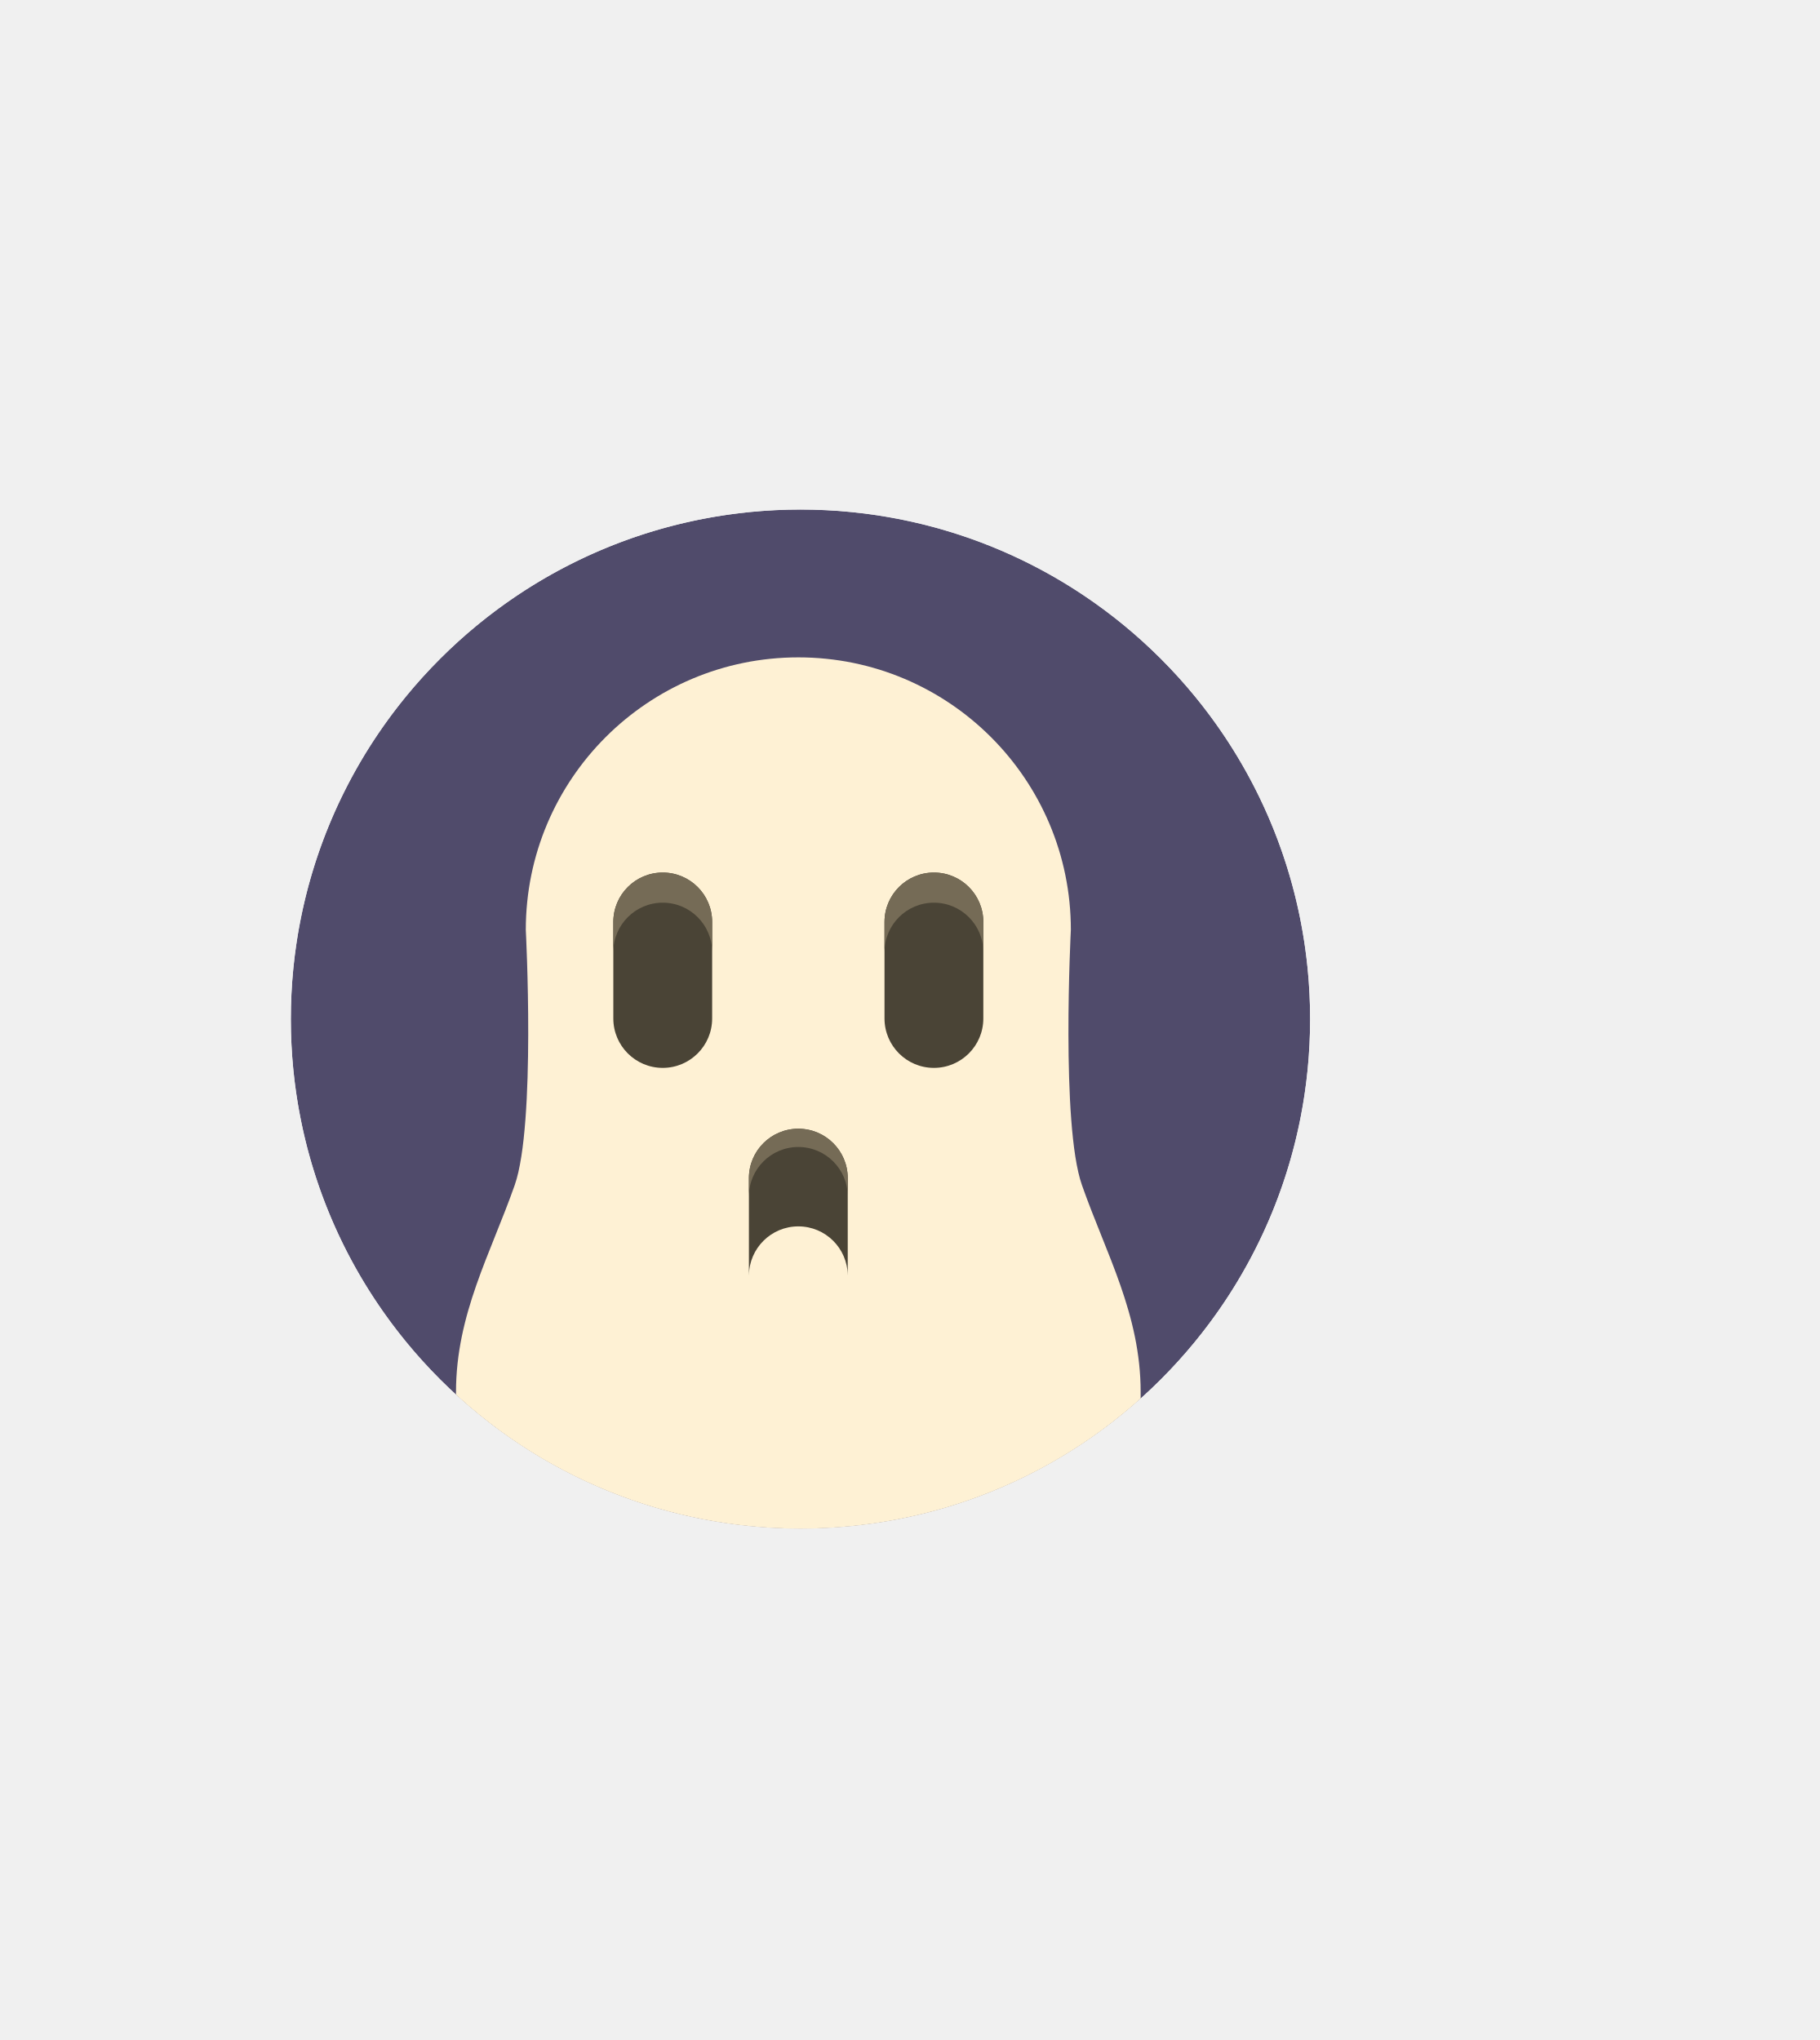
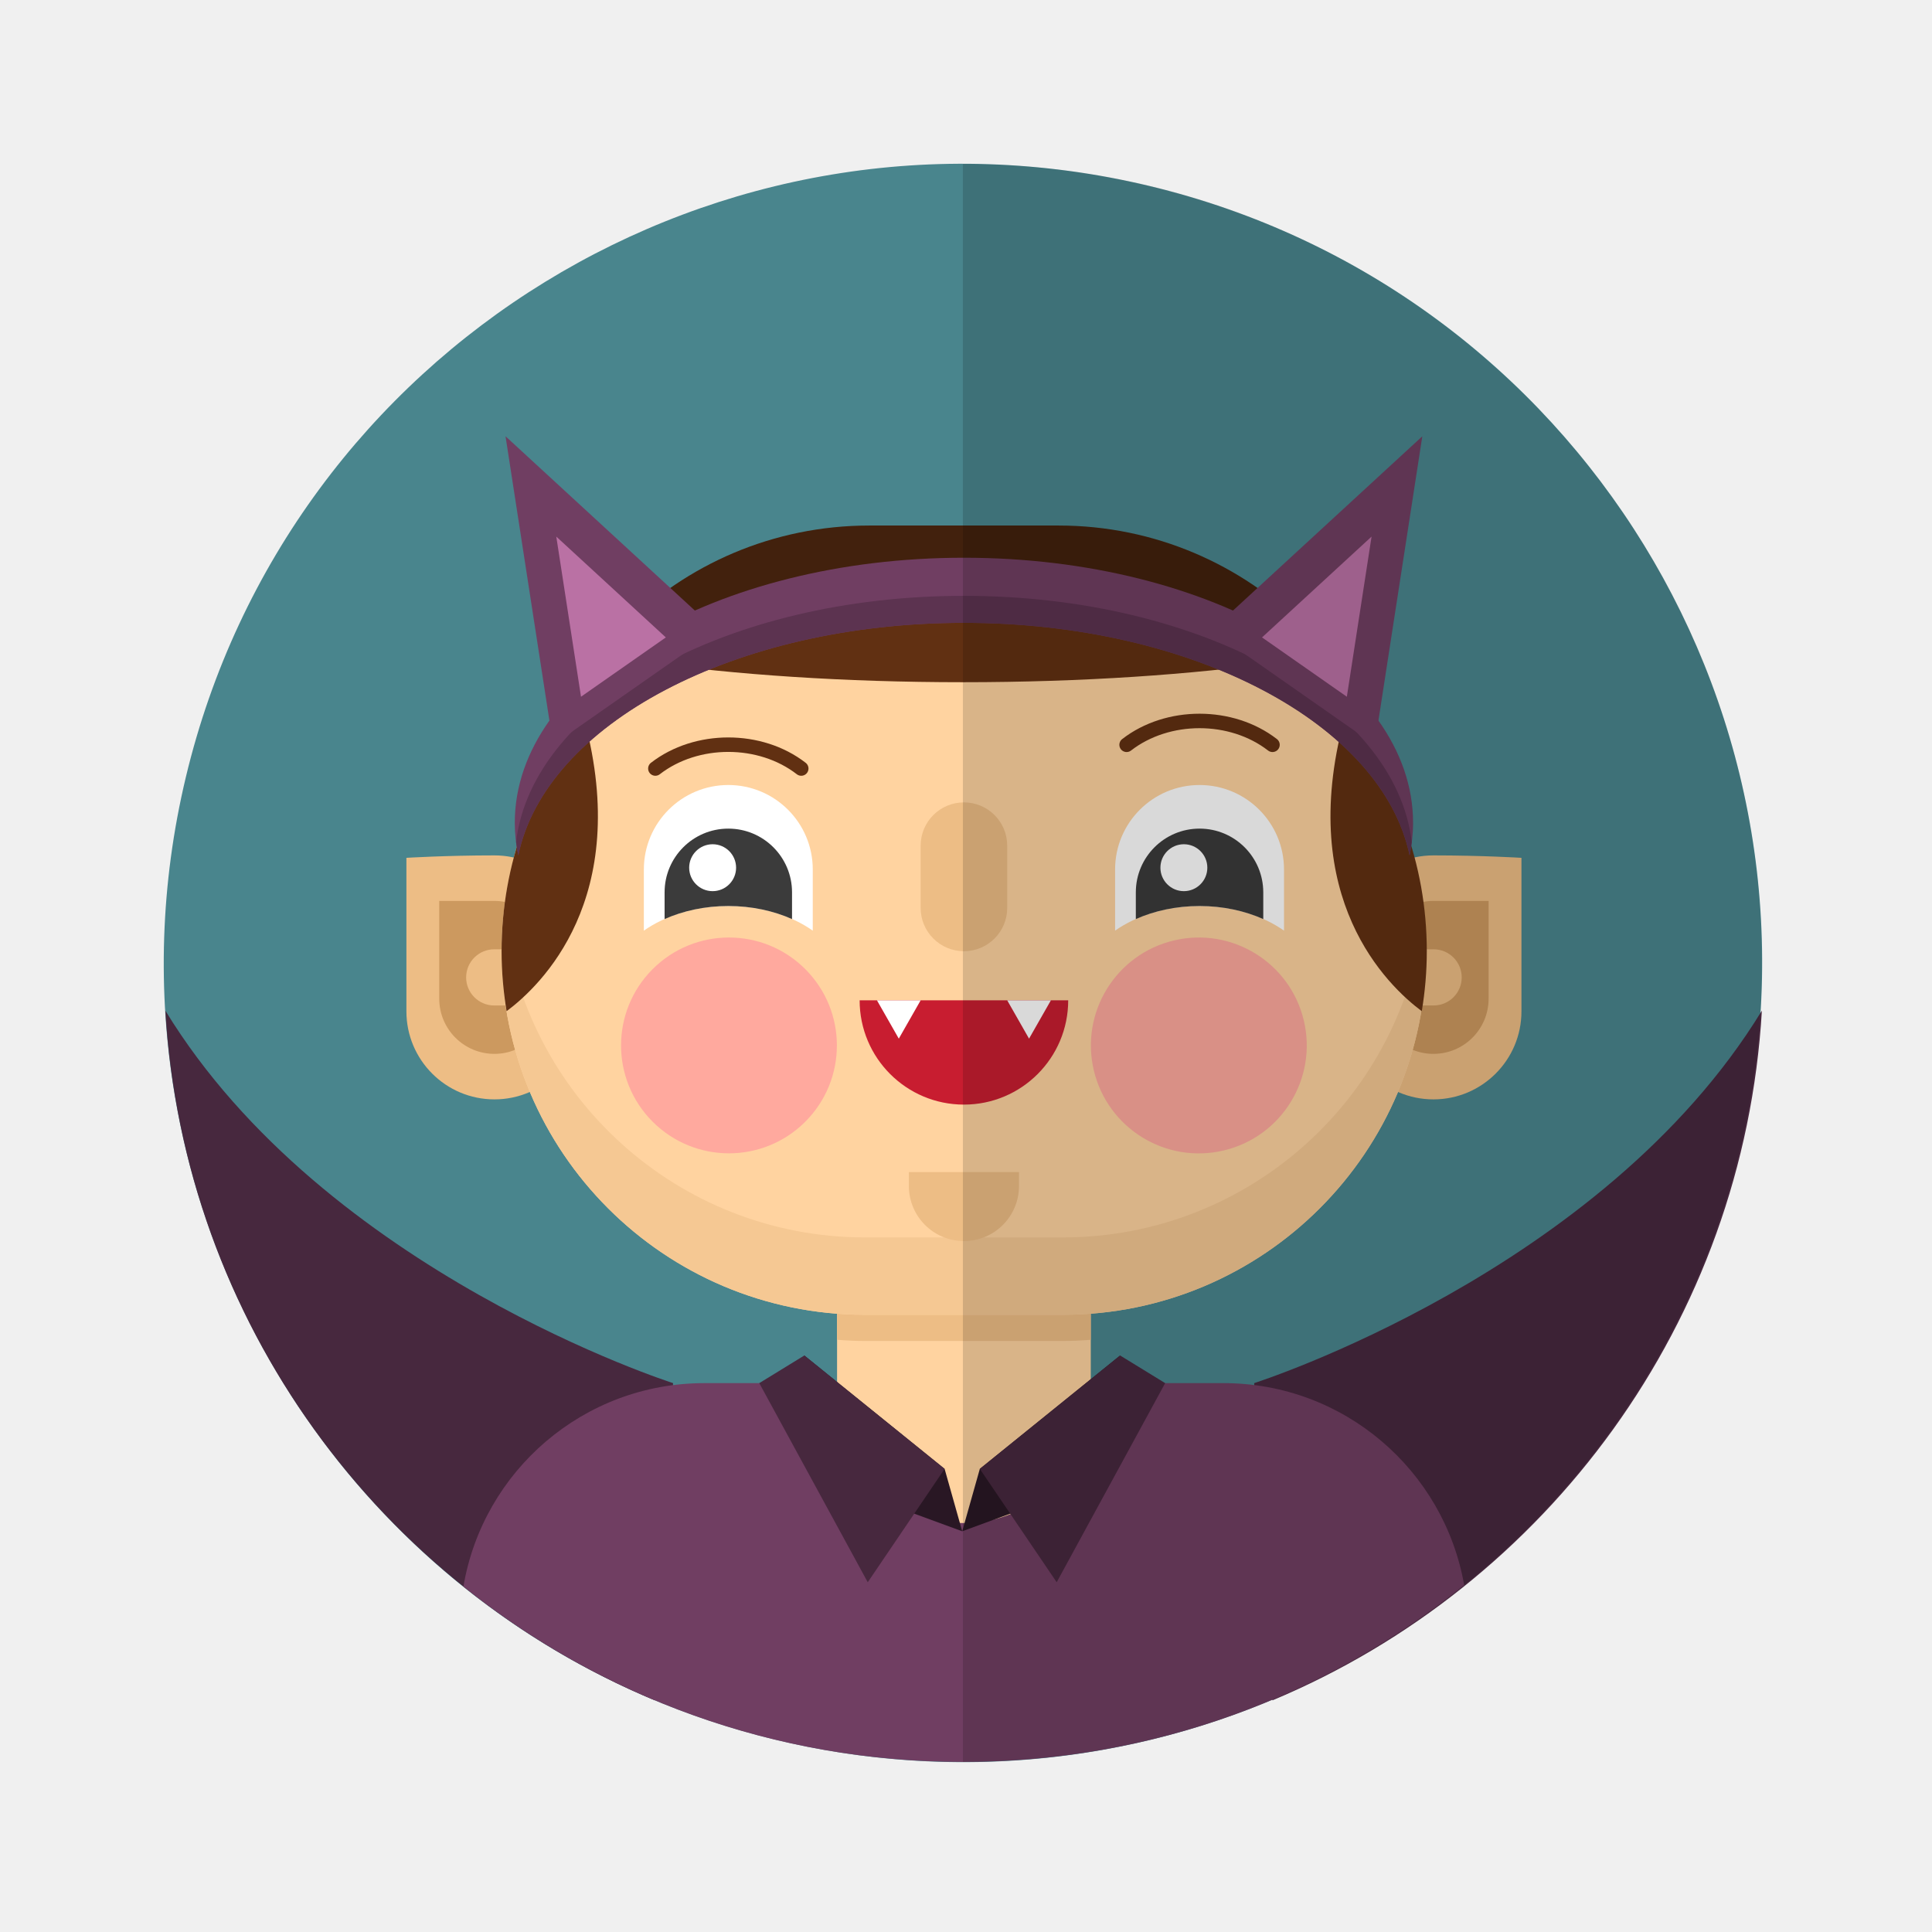
- <svg xmlns="http://www.w3.org/2000/svg" width="363" height="407" viewBox="0 0 363 407" fill="none">
-   <mask id="mask0_486_190" style="mask-type:luminance" maskUnits="userSpaceOnUse" x="58" y="101" width="204" height="204">
-     <path d="M261.334 203.319C261.334 147.174 215.819 101.659 159.674 101.659C103.528 101.659 58.014 147.174 58.014 203.319C58.014 259.465 103.528 304.979 159.674 304.979C215.819 304.979 261.334 259.465 261.334 203.319Z" fill="white" />
-   </mask>
-   <g mask="url(#mask0_486_190)">
-     <path d="M231.562 275.203C271.263 235.501 271.263 171.133 231.562 131.432C191.861 91.731 127.493 91.731 87.791 131.432C48.09 171.133 48.09 235.501 87.791 275.203C127.493 314.904 191.861 314.904 231.562 275.203Z" fill="#504B6B" />
-   </g>
-   <mask id="mask1_486_190" style="mask-type:luminance" maskUnits="userSpaceOnUse" x="58" y="101" width="204" height="204">
-     <path d="M231.562 275.205C271.263 235.504 271.263 171.136 231.562 131.435C191.861 91.734 127.493 91.734 87.791 131.435C48.09 171.136 48.09 235.504 87.791 275.206C127.493 314.907 191.861 314.907 231.562 275.205Z" fill="white" />
-   </mask>
-   <g mask="url(#mask1_486_190)">
-     <path d="M215.817 236.428C211.585 224.367 213.61 185.515 213.61 185.515C213.61 155.491 189.27 131.152 159.246 131.152C129.222 131.152 104.883 155.491 104.883 185.515C104.883 185.515 106.908 224.366 102.676 236.427C97.882 250.087 90.961 262.209 90.961 277.738V283.554C90.961 321.267 121.533 351.839 159.246 351.839C196.96 351.839 227.532 321.267 227.532 283.554V277.738C227.532 262.209 220.611 250.087 215.817 236.428Z" fill="#FEF1D4" />
-     <path d="M142.057 203.197C142.057 208.641 137.643 213.054 132.2 213.054C126.756 213.054 122.343 208.641 122.343 203.197V183.939C122.343 178.495 126.756 174.082 132.2 174.082C137.644 174.082 142.057 178.495 142.057 183.939V203.197Z" fill="#4A4436" />
-     <path d="M196.149 203.197C196.149 208.641 191.737 213.054 186.292 213.054C180.849 213.054 176.437 208.641 176.437 203.197V183.939C176.437 178.495 180.849 174.082 186.292 174.082C191.737 174.082 196.149 178.495 196.149 183.939V203.197Z" fill="#4A4436" />
-     <path d="M132.2 174.082C126.756 174.082 122.343 178.495 122.343 183.939V189.952C122.343 184.508 126.756 180.095 132.2 180.095C137.644 180.095 142.057 184.508 142.057 189.952V183.939C142.057 178.495 137.644 174.082 132.2 174.082Z" fill="#756B56" />
-     <path d="M186.292 174.082C180.849 174.082 176.437 178.495 176.437 183.939V189.952C176.437 184.508 180.849 180.095 186.292 180.095C191.737 180.095 196.149 184.508 196.149 189.952V183.939C196.149 178.495 191.737 174.082 186.292 174.082Z" fill="#756B56" />
-     <path d="M159.246 225.19C153.803 225.19 149.389 229.603 149.389 235.046V254.304C149.389 254.342 149.394 254.379 149.395 254.417C149.456 249.027 153.841 244.675 159.246 244.675C164.651 244.675 169.036 249.028 169.097 254.417C169.099 254.379 169.103 254.342 169.103 254.304V235.046C169.103 229.603 164.69 225.19 159.246 225.19Z" fill="#4A4436" />
-     <path d="M159.246 225.19C153.803 225.19 149.389 229.603 149.389 235.046V238.693C149.389 233.25 153.802 228.836 159.246 228.836C164.69 228.836 169.102 233.249 169.102 238.693V235.046C169.103 229.603 164.69 225.19 159.246 225.19Z" fill="#756B56" />
-   </g>
+ <svg xmlns="http://www.w3.org/2000/svg" width="267" height="267" viewBox="0 0 267 267" fill="none">
+   <path d="M240.475 158.763C254.66 99.451 218.076 39.869 158.763 25.684C99.45 11.499 39.869 48.083 25.684 107.396C11.499 166.708 48.083 226.29 107.395 240.475C166.708 254.66 226.29 218.076 240.475 158.763Z" fill="#49858D" />
+   <path d="M22.852 139.666C25.386 182.709 52.57 219.121 90.494 234.984L93.019 191.145C93.019 191.145 44.931 175.829 22.852 139.666Z" fill="#47283E" />
+   <path d="M243.491 139.666C240.957 182.709 213.773 219.121 175.849 234.984L173.324 191.145C173.324 191.145 221.413 175.829 243.491 139.666Z" fill="#47283E" />
+   <path d="M133.072 243.497C159.307 243.497 183.401 234.342 202.345 219.06C199.566 203.202 185.737 191.146 169.082 191.146H97.343C80.619 191.146 66.742 203.301 64.045 219.258C82.953 234.42 106.95 243.497 133.072 243.497Z" fill="#703E62" />
+   <path d="M150.745 192.951C150.745 202.633 142.895 210.483 133.213 210.483C123.53 210.483 115.681 202.633 115.681 192.951V181.703C115.681 172.021 123.531 164.171 133.213 164.171C142.895 164.171 150.745 172.021 150.745 181.703V192.951Z" fill="#FFD3A0" />
+   <path d="M133.214 164.171C123.531 164.171 115.682 172.021 115.682 181.703V185.157C116.965 185.255 118.258 185.321 119.566 185.321H146.862C148.17 185.321 149.462 185.255 150.745 185.157V181.703C150.745 172.021 142.896 164.171 133.214 164.171Z" fill="#EDBD85" />
+   <path d="M194.424 120.764C194.424 147.349 172.873 168.9 146.289 168.9H120.139C93.555 168.9 72.003 147.349 72.003 120.764C72.003 94.179 93.555 72.627 120.139 72.627H146.289C172.873 72.627 194.424 94.179 194.424 120.764Z" fill="#42210D" />
+   <path d="M80.493 139.769C80.493 146.487 75.047 151.933 68.329 151.933C61.611 151.933 56.165 146.487 56.165 139.769V118.551C56.165 118.551 61.611 118.214 68.329 118.214C75.047 118.214 80.493 123.66 80.493 130.378V139.769Z" fill="#EDBD85" />
+   <path d="M75.208 138.956H68.302C66.158 138.956 64.42 137.218 64.42 135.074C64.42 132.93 66.158 131.192 68.302 131.192H75.208C75.445 131.192 75.675 131.221 75.9 131.262C75.468 127.46 72.245 124.506 68.328 124.506C64.117 124.506 60.703 124.506 60.703 124.506V138.018C60.703 142.229 64.117 145.643 68.328 145.643C72.245 145.643 75.468 142.689 75.9 138.887C75.675 138.927 75.445 138.956 75.208 138.956Z" fill="#CC995F" />
+   <path d="M185.934 139.769C185.934 146.487 191.38 151.933 198.098 151.933C204.816 151.933 210.262 146.487 210.262 139.769V118.551C210.262 118.551 204.816 118.214 198.098 118.214C191.38 118.214 185.934 123.66 185.934 130.378V139.769Z" fill="#EDBD85" />
+   <path d="M191.218 138.956H198.124C200.268 138.956 202.006 137.218 202.006 135.074C202.006 132.93 200.268 131.192 198.124 131.192H191.218C190.981 131.192 190.751 131.221 190.526 131.262C190.958 127.46 194.181 124.506 198.098 124.506C202.309 124.506 205.723 124.506 205.723 124.506V138.018C205.723 142.229 202.309 145.643 198.098 145.643C194.181 145.643 190.958 142.689 190.526 138.887C190.751 138.927 190.98 138.956 191.218 138.956Z" fill="#CC995F" />
+   <path d="M197.108 131.456C197.108 159.207 174.612 181.703 146.862 181.703H119.566C91.816 181.703 69.319 159.207 69.319 131.456C69.319 103.705 91.816 81.208 119.566 81.208H146.862C174.612 81.208 197.108 103.705 197.108 131.456Z" fill="#FFD3A0" />
+   <path d="M146.862 171.011H119.566C93.622 171.011 72.275 151.346 69.605 126.11C69.42 127.867 69.319 129.65 69.319 131.456C69.319 159.207 91.816 181.703 119.566 181.703H146.862C174.612 181.703 197.108 159.207 197.108 131.456C197.108 129.65 197.008 127.867 196.822 126.11C194.153 151.347 172.806 171.011 146.862 171.011Z" fill="#F5C893" />
+   <path d="M89.125 91.487C101.497 93.243 116.665 94.281 133.072 94.281C149.584 94.281 164.844 93.23 177.259 91.453C168.818 85.029 158.288 81.208 146.862 81.208H119.566C108.12 81.208 97.574 85.042 89.125 91.487Z" fill="#613012" />
+   <path d="M70.012 139.745C74.76 136.208 87.341 124.167 80.77 99.523C73.616 108.205 69.319 119.328 69.319 131.456C69.319 134.281 69.563 137.047 70.012 139.745Z" fill="#613012" />
+   <path d="M196.489 139.745C191.741 136.208 179.16 124.167 185.731 99.523C192.885 108.205 197.182 119.328 197.182 131.456C197.181 134.281 196.937 137.047 196.489 139.745Z" fill="#613012" />
+   <path d="M110.732 106.21C105.062 101.814 96.24 101.814 90.57 106.21" stroke="#613012" stroke-width="2" stroke-miterlimit="10" stroke-linecap="round" stroke-linejoin="round" />
+   <path d="M175.857 102.931C170.186 98.535 161.365 98.535 155.695 102.931" stroke="#613012" stroke-width="2" stroke-miterlimit="10" stroke-linecap="round" stroke-linejoin="round" />
+   <path d="M140.822 161.977V163.906C140.822 168.108 137.416 171.514 133.214 171.514C129.012 171.514 125.606 168.108 125.606 163.906V161.977H140.822Z" fill="#EDBD85" />
+   <path d="M100.651 125.209C105.207 125.209 109.332 126.51 112.323 128.614V120.159C112.323 113.713 107.097 108.487 100.651 108.487C94.206 108.487 88.98 113.713 88.98 120.159V128.614C91.971 126.511 96.096 125.209 100.651 125.209Z" fill="white" />
+   <path d="M100.652 114.514C95.789 114.514 91.846 118.456 91.846 123.32V127.016C94.397 125.879 97.411 125.211 100.652 125.211C103.893 125.211 106.906 125.879 109.458 127.016V123.32C109.458 118.456 105.515 114.514 100.652 114.514Z" fill="#3B3B3B" />
+   <path d="M101.727 119.915C101.727 121.706 100.275 123.157 98.485 123.157C96.694 123.157 95.243 121.705 95.243 119.915C95.243 118.125 96.695 116.673 98.485 116.673C100.276 116.673 101.727 118.125 101.727 119.915Z" fill="white" />
+   <path d="M165.776 125.209C170.332 125.209 174.457 126.51 177.448 128.614V120.159C177.448 113.713 172.221 108.487 165.776 108.487C159.329 108.487 154.104 113.713 154.104 120.159V128.614C157.094 126.511 161.219 125.209 165.776 125.209Z" fill="white" />
+   <path d="M165.777 114.514C160.914 114.514 156.97 118.456 156.97 123.32V127.016C159.522 125.879 162.535 125.211 165.777 125.211C169.017 125.211 172.031 125.879 174.582 127.016V123.32C174.581 118.456 170.64 114.514 165.777 114.514Z" fill="#3B3B3B" />
+   <path d="M166.852 119.915C166.852 121.706 165.4 123.157 163.61 123.157C161.819 123.157 160.368 121.705 160.368 119.915C160.368 118.125 161.819 116.673 163.61 116.673C165.4 116.673 166.852 118.125 166.852 119.915Z" fill="white" />
+   <path d="M111.288 155.021C117.113 149.197 117.113 139.754 111.288 133.93C105.464 128.106 96.021 128.106 90.197 133.93C84.373 139.754 84.373 149.197 90.197 155.021C96.021 160.845 105.464 160.845 111.288 155.021Z" fill="#FFA99E" />
+   <path d="M169.125 158.99C177.138 157.086 182.091 149.046 180.187 141.033C178.282 133.019 170.242 128.066 162.229 129.971C154.215 131.875 149.263 139.915 151.167 147.929C153.071 155.942 161.111 160.895 169.125 158.99Z" fill="#FFA99E" />
+   <path d="M133.214 86.076C164.912 86.076 191.043 100.104 194.803 118.214C195.109 116.738 195.285 115.239 195.285 113.715C195.285 93.481 167.494 77.078 133.214 77.078C98.933 77.078 71.142 93.481 71.142 113.715C71.142 115.239 71.318 116.738 71.624 118.214C75.385 100.103 101.515 86.076 133.214 86.076Z" fill="#703E62" />
+   <path d="M133.214 82.344C100.432 82.344 73.604 97.347 71.318 116.353C71.398 116.977 71.496 117.598 71.624 118.214C75.384 100.104 101.515 86.076 133.213 86.076C164.911 86.076 191.042 100.104 194.802 118.214C194.93 117.598 195.029 116.977 195.108 116.353C192.823 97.347 165.995 82.344 133.214 82.344Z" fill="#5C3350" />
+   <path d="M139.195 125.474C139.195 128.777 136.517 131.455 133.214 131.455C129.91 131.455 127.232 128.777 127.232 125.474V116.87C127.232 113.567 129.91 110.889 133.214 110.889C136.517 110.889 139.195 113.567 139.195 116.87V125.474Z" fill="#EDBD85" />
+   <path d="M147.624 138.244C147.624 146.202 141.172 152.655 133.213 152.655C125.253 152.655 118.801 146.202 118.801 138.244H147.624Z" fill="#C81D30" />
+   <path d="M124.213 143.539L127.232 138.244H121.194L124.213 143.539Z" fill="white" />
+   <path d="M139.195 138.244L142.214 143.539L145.233 138.244H139.195Z" fill="white" />
+   <path d="M76.445 102.931L69.864 60.292L99.03 87.139L76.445 102.931Z" fill="#703E62" />
+   <path d="M80.294 96.287L76.878 74.156L92.016 88.09L80.294 96.287Z" fill="#BA71A4" />
+   <path d="M189.982 102.931L196.563 60.292L167.397 87.139L189.982 102.931Z" fill="#703E62" />
+   <path d="M186.133 96.287L189.549 74.156L174.411 88.09L186.133 96.287Z" fill="#BA71A4" />
+   <path d="M111.155 187.326L130.544 202.995L132.977 211.62L125.604 208.914L110.731 196.87L111.155 187.326Z" fill="#291724" />
+   <path d="M111.156 187.326L130.545 202.995L119.922 218.665L104.931 191.146L111.156 187.326Z" fill="#47283E" />
+   <path d="M154.8 187.326L135.411 202.995L132.978 211.62L140.35 208.914L155.223 196.87L154.8 187.326Z" fill="#291724" />
+   <path d="M154.799 187.326L135.41 202.995L146.033 218.665L161.024 191.146L154.799 187.326Z" fill="#47283E" />
+   <path opacity="0.15" d="M133.071 22.656V243.497C194.054 243.497 243.491 194.06 243.491 133.077C243.491 72.093 194.054 22.656 133.071 22.656Z" fill="black" />
</svg>
